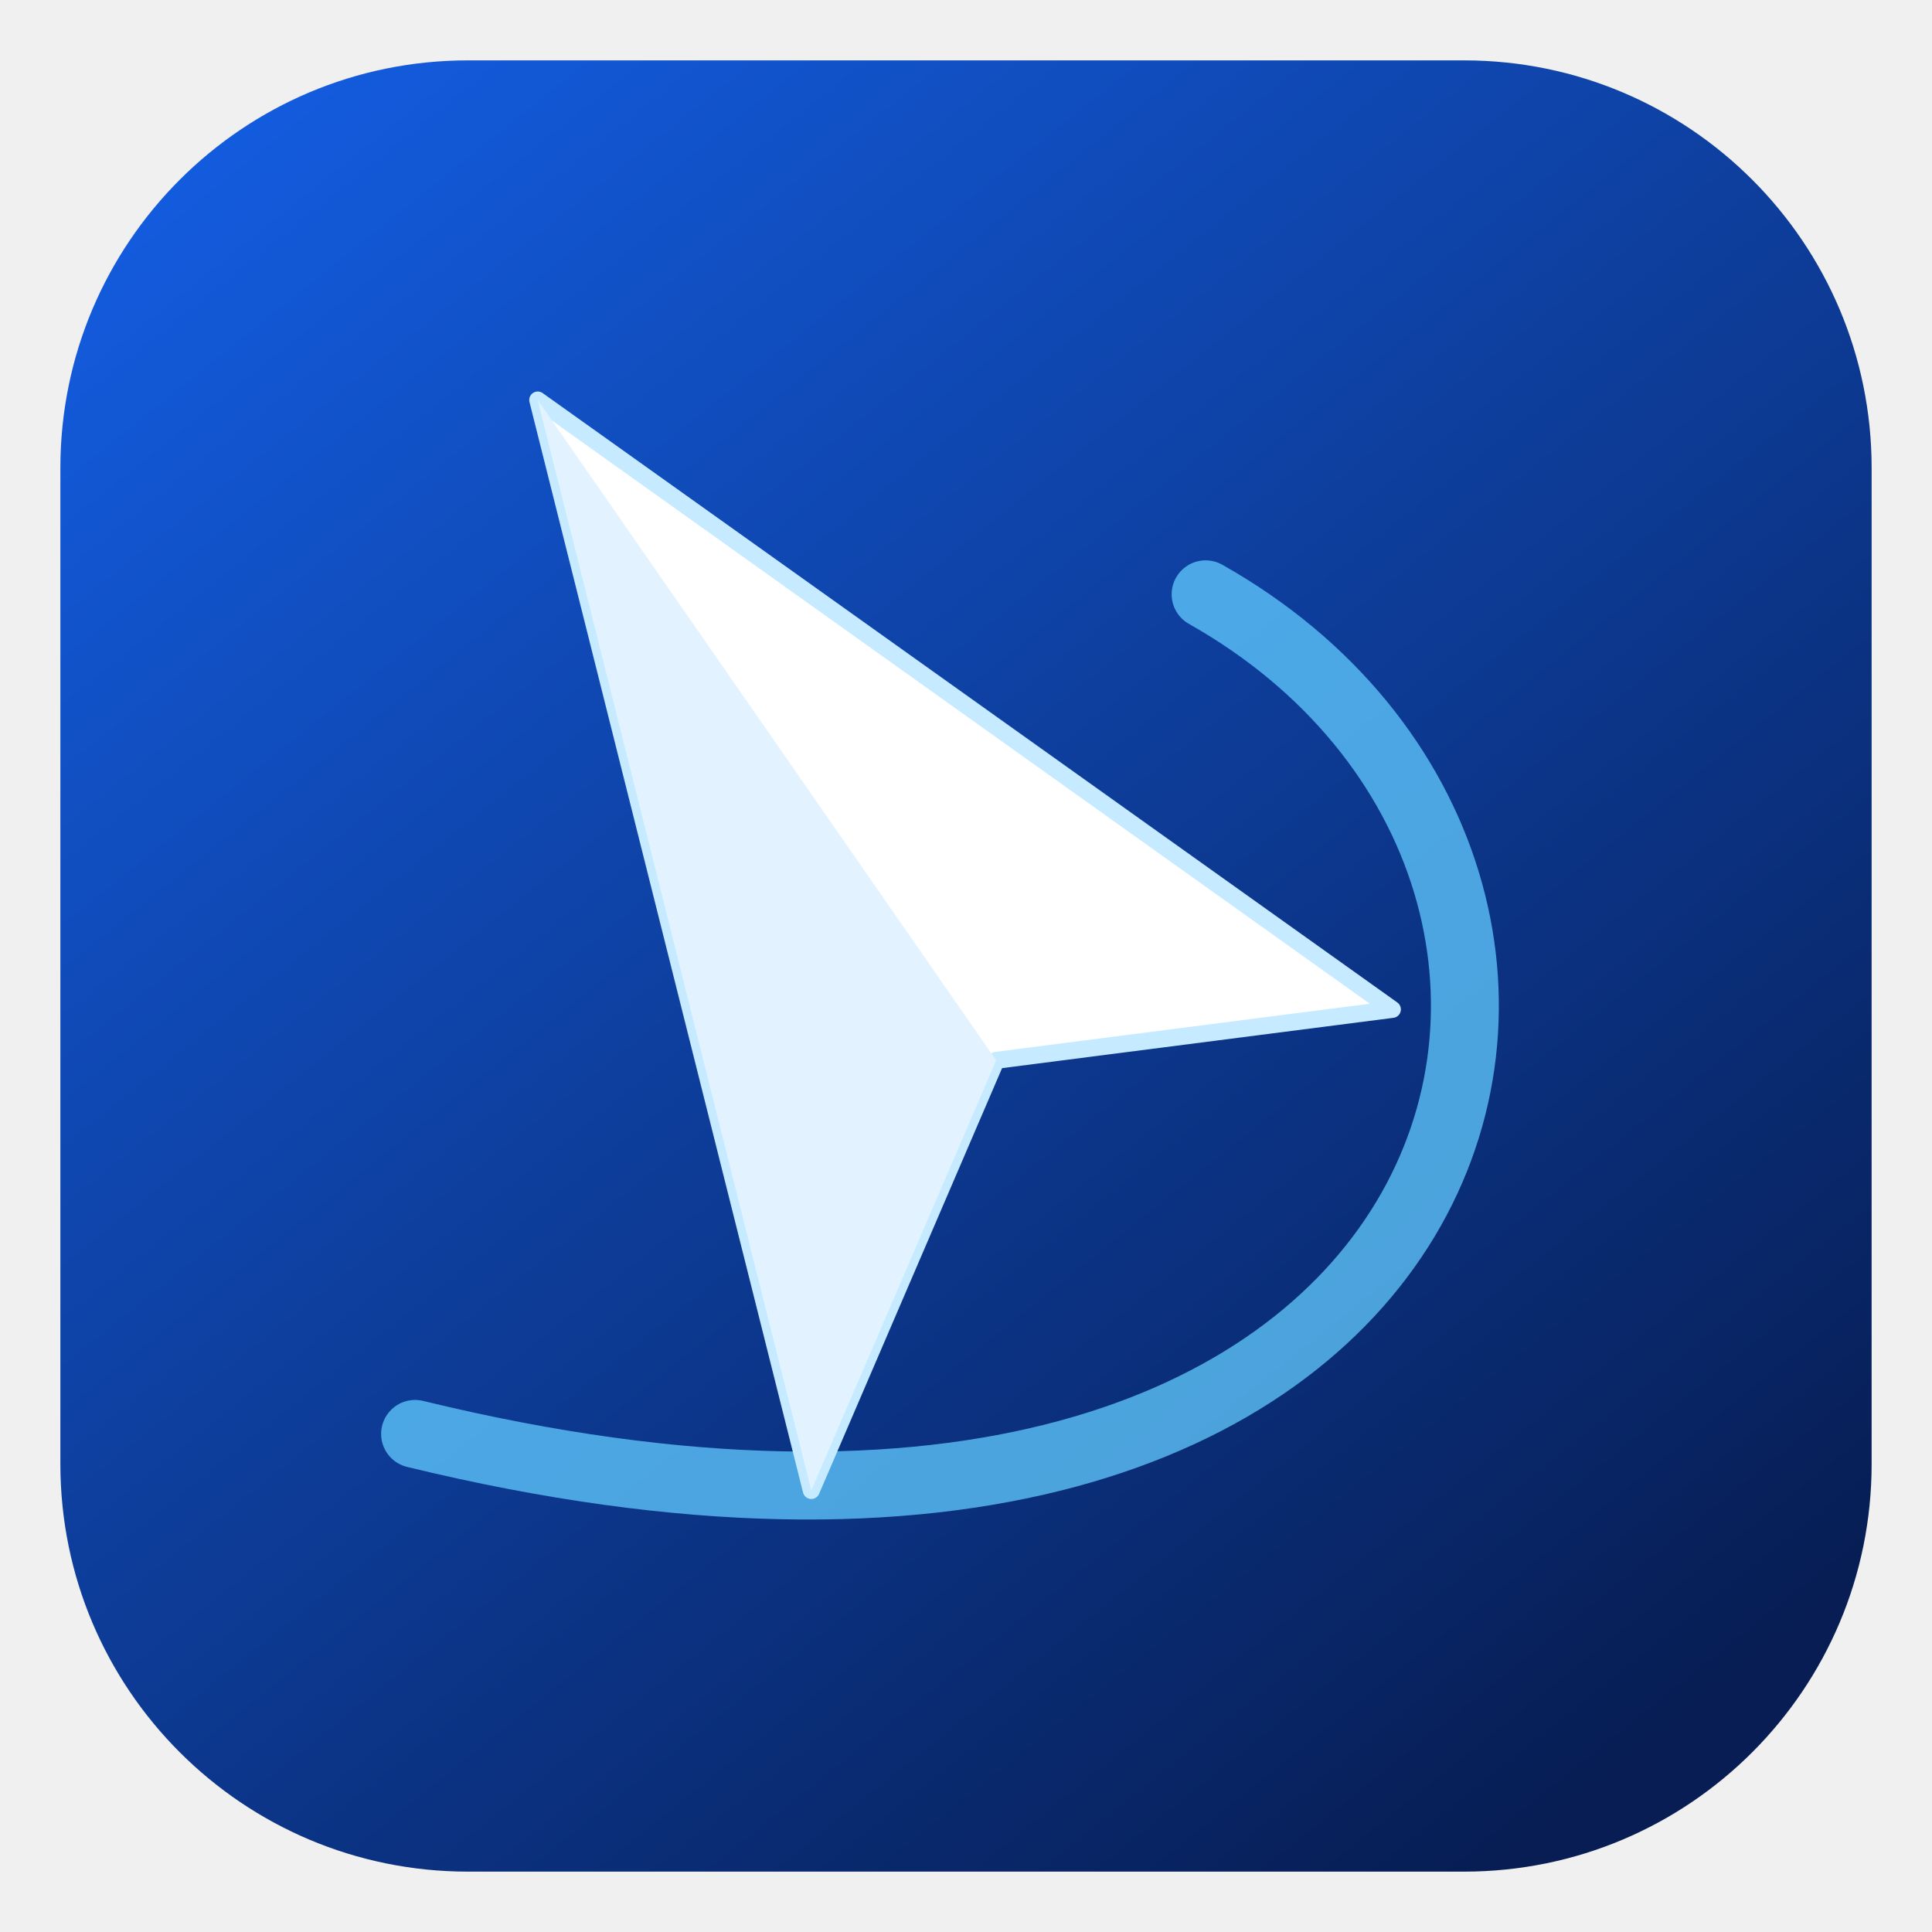
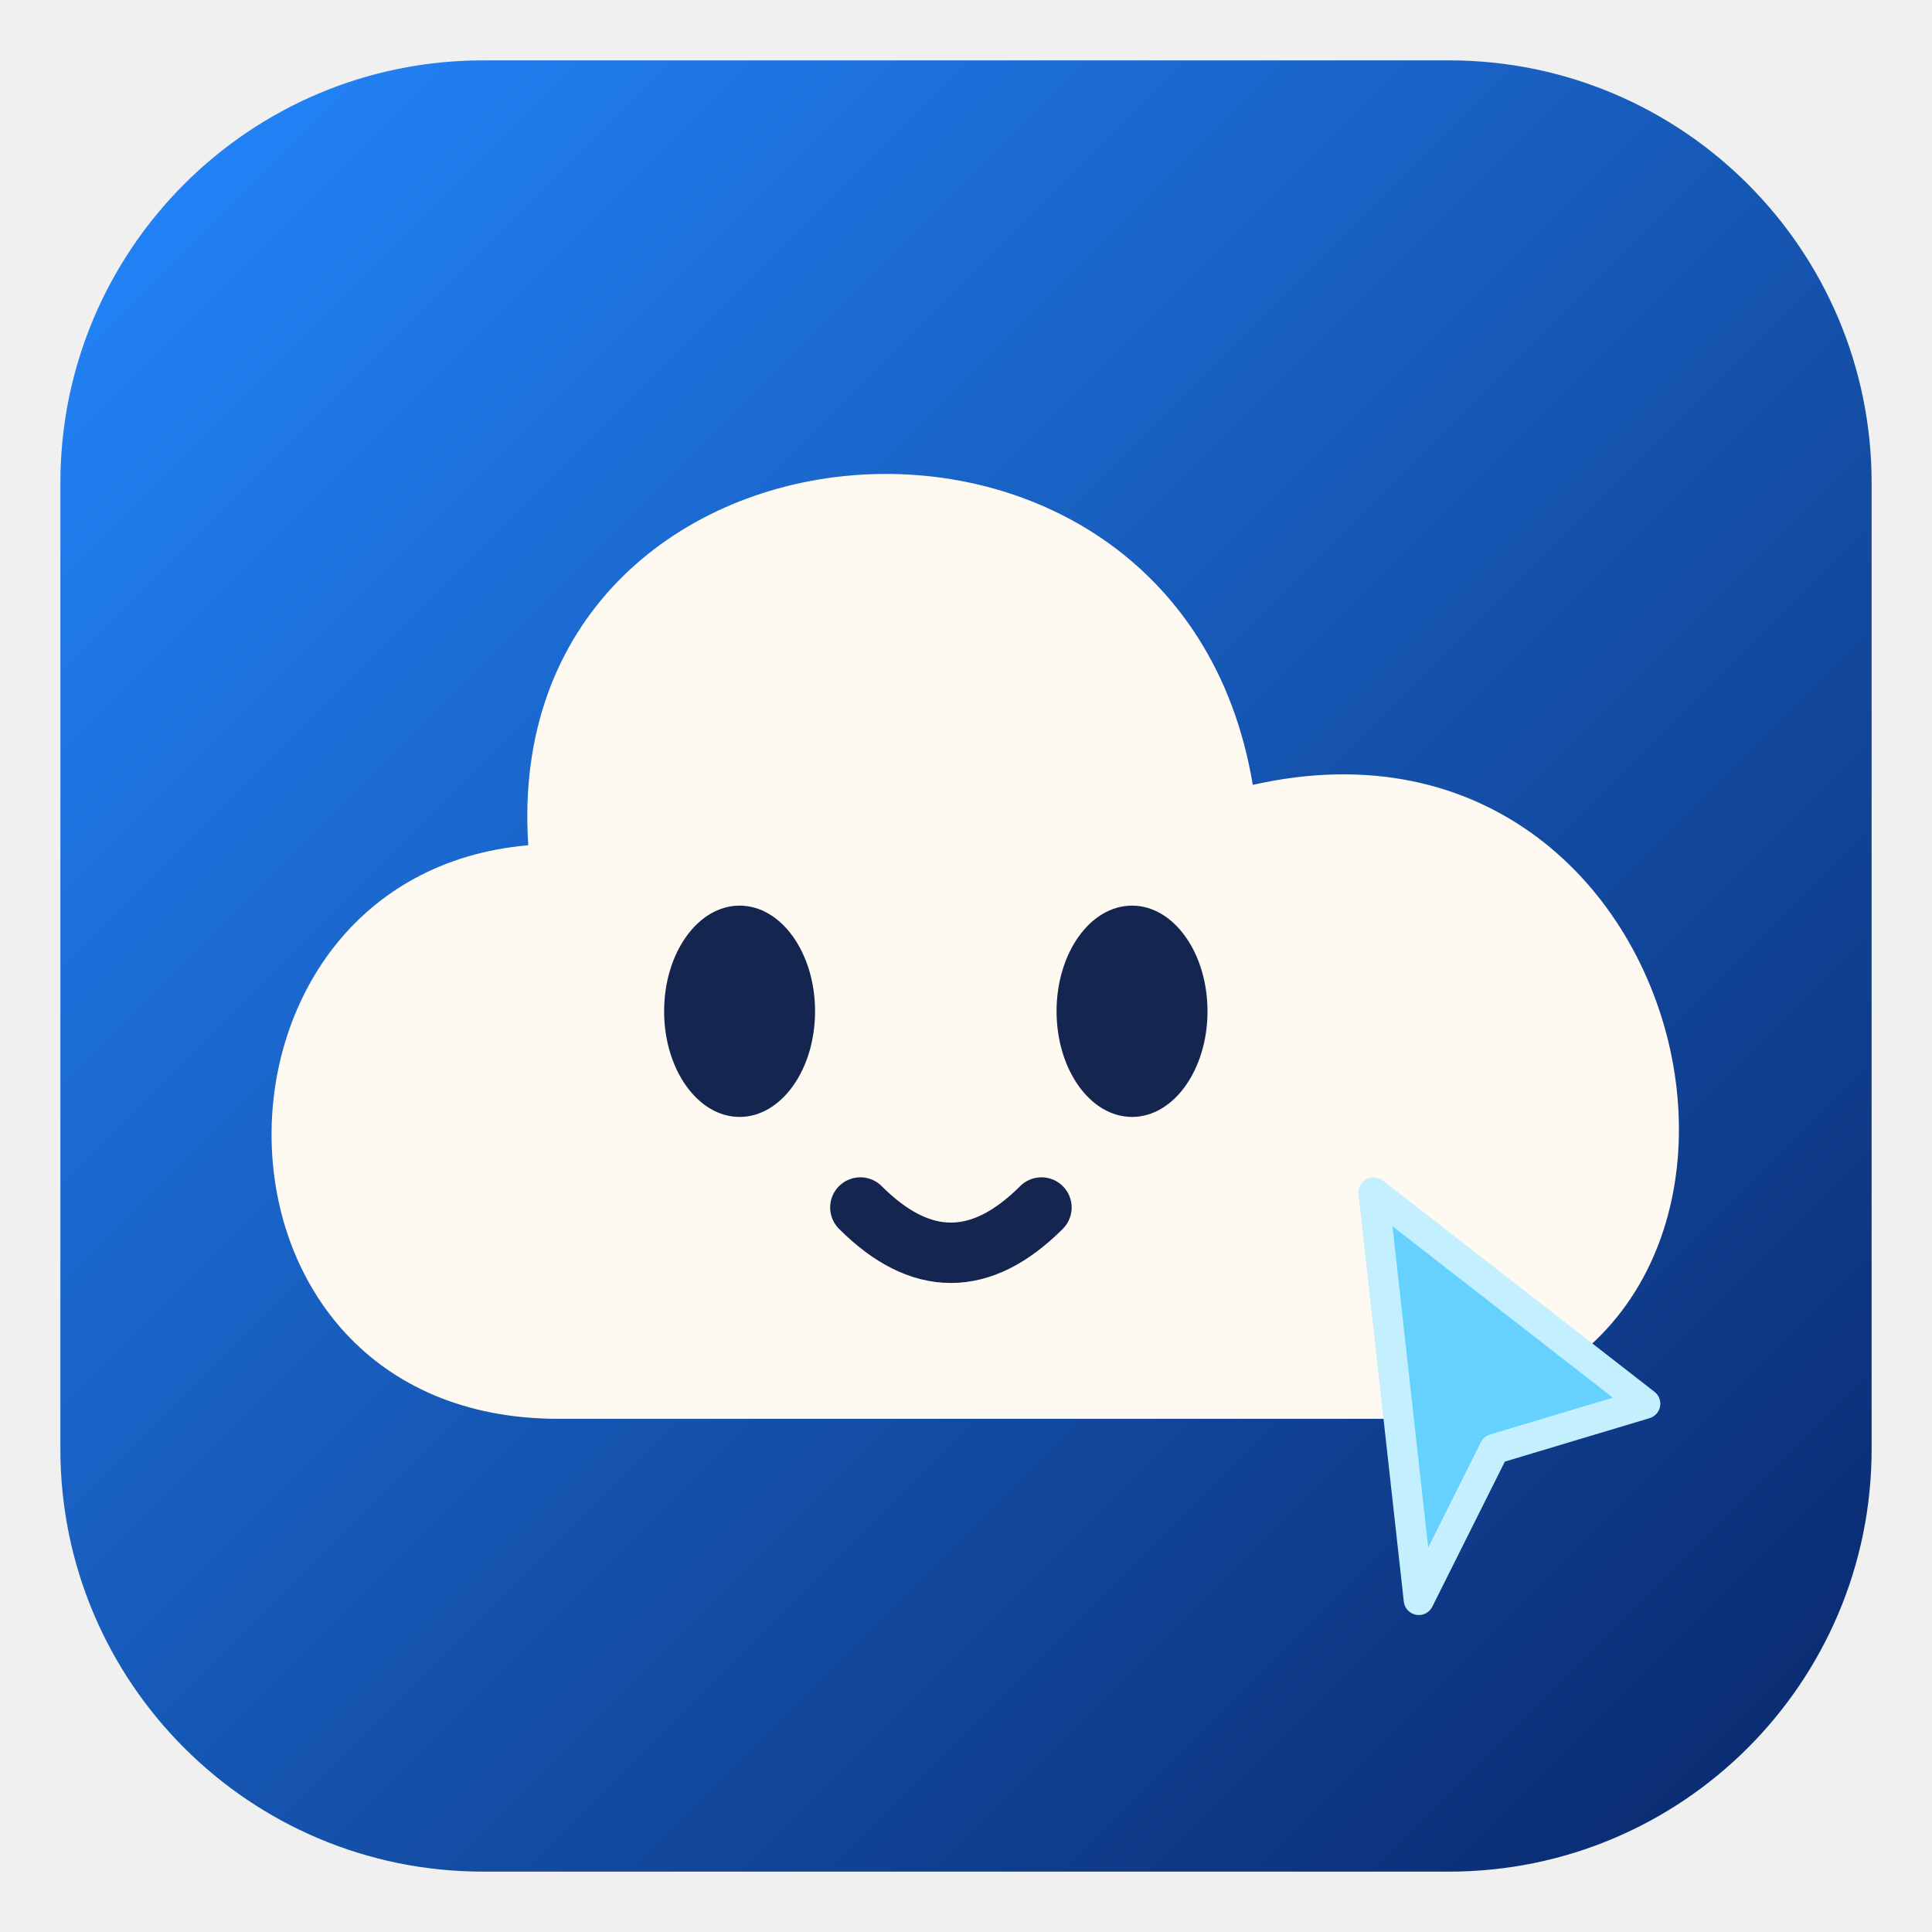
- <svg xmlns="http://www.w3.org/2000/svg" width="1024" height="1024" viewBox="0 0 1024 1024">
+ <svg xmlns="http://www.w3.org/2000/svg" viewBox="0 0 128 128">
  <defs>
-     <linearGradient id="b" x2=".8" y2="1">
-       <stop stop-color="#1460e8" />
-       <stop offset="1" stop-color="#071d53" />
+     <linearGradient id="sky" x2="1" y2="1">
+       <stop stop-color="#2388ff" />
+       <stop offset="1" stop-color="#092669" />
    </linearGradient>
  </defs>
-   <rect x="32" y="32" width="960" height="960" rx="216" fill="url(#b)" />
-   <path d="M220 760C795 900 905 465 639 315" fill="none" stroke="#62cbff" stroke-width="36" stroke-linecap="round" opacity=".75" />
-   <path d="M285 212 738 535 528 562 430 790Z" fill="#fff" stroke="#c6eaff" stroke-width="9" stroke-linejoin="round" />
-   <path d="m285 212 243 350-98 228Z" fill="#e2f3ff" />
+   <rect x="4" y="4" width="120" height="120" rx="28" fill="url(#sky)" />
+   <path d="M37 94C12 94 12 58 35 56 33 26 78 22 83 52 114 45 123 93 92 94Z" fill="#fffaf1" />
+   <ellipse cx="49" cy="67" rx="5" ry="7" fill="#142550" />
+   <ellipse cx="75" cy="67" rx="5" ry="7" fill="#142550" />
+   <path d="M57 80Q63 86 69 80" fill="none" stroke="#142550" stroke-width="4" stroke-linecap="round" />
+   <path d="M91 79L109 93 99 96 94 106Z" fill="#66d1ff" stroke="#c3efff" stroke-width="2" stroke-linejoin="round" />
</svg>
